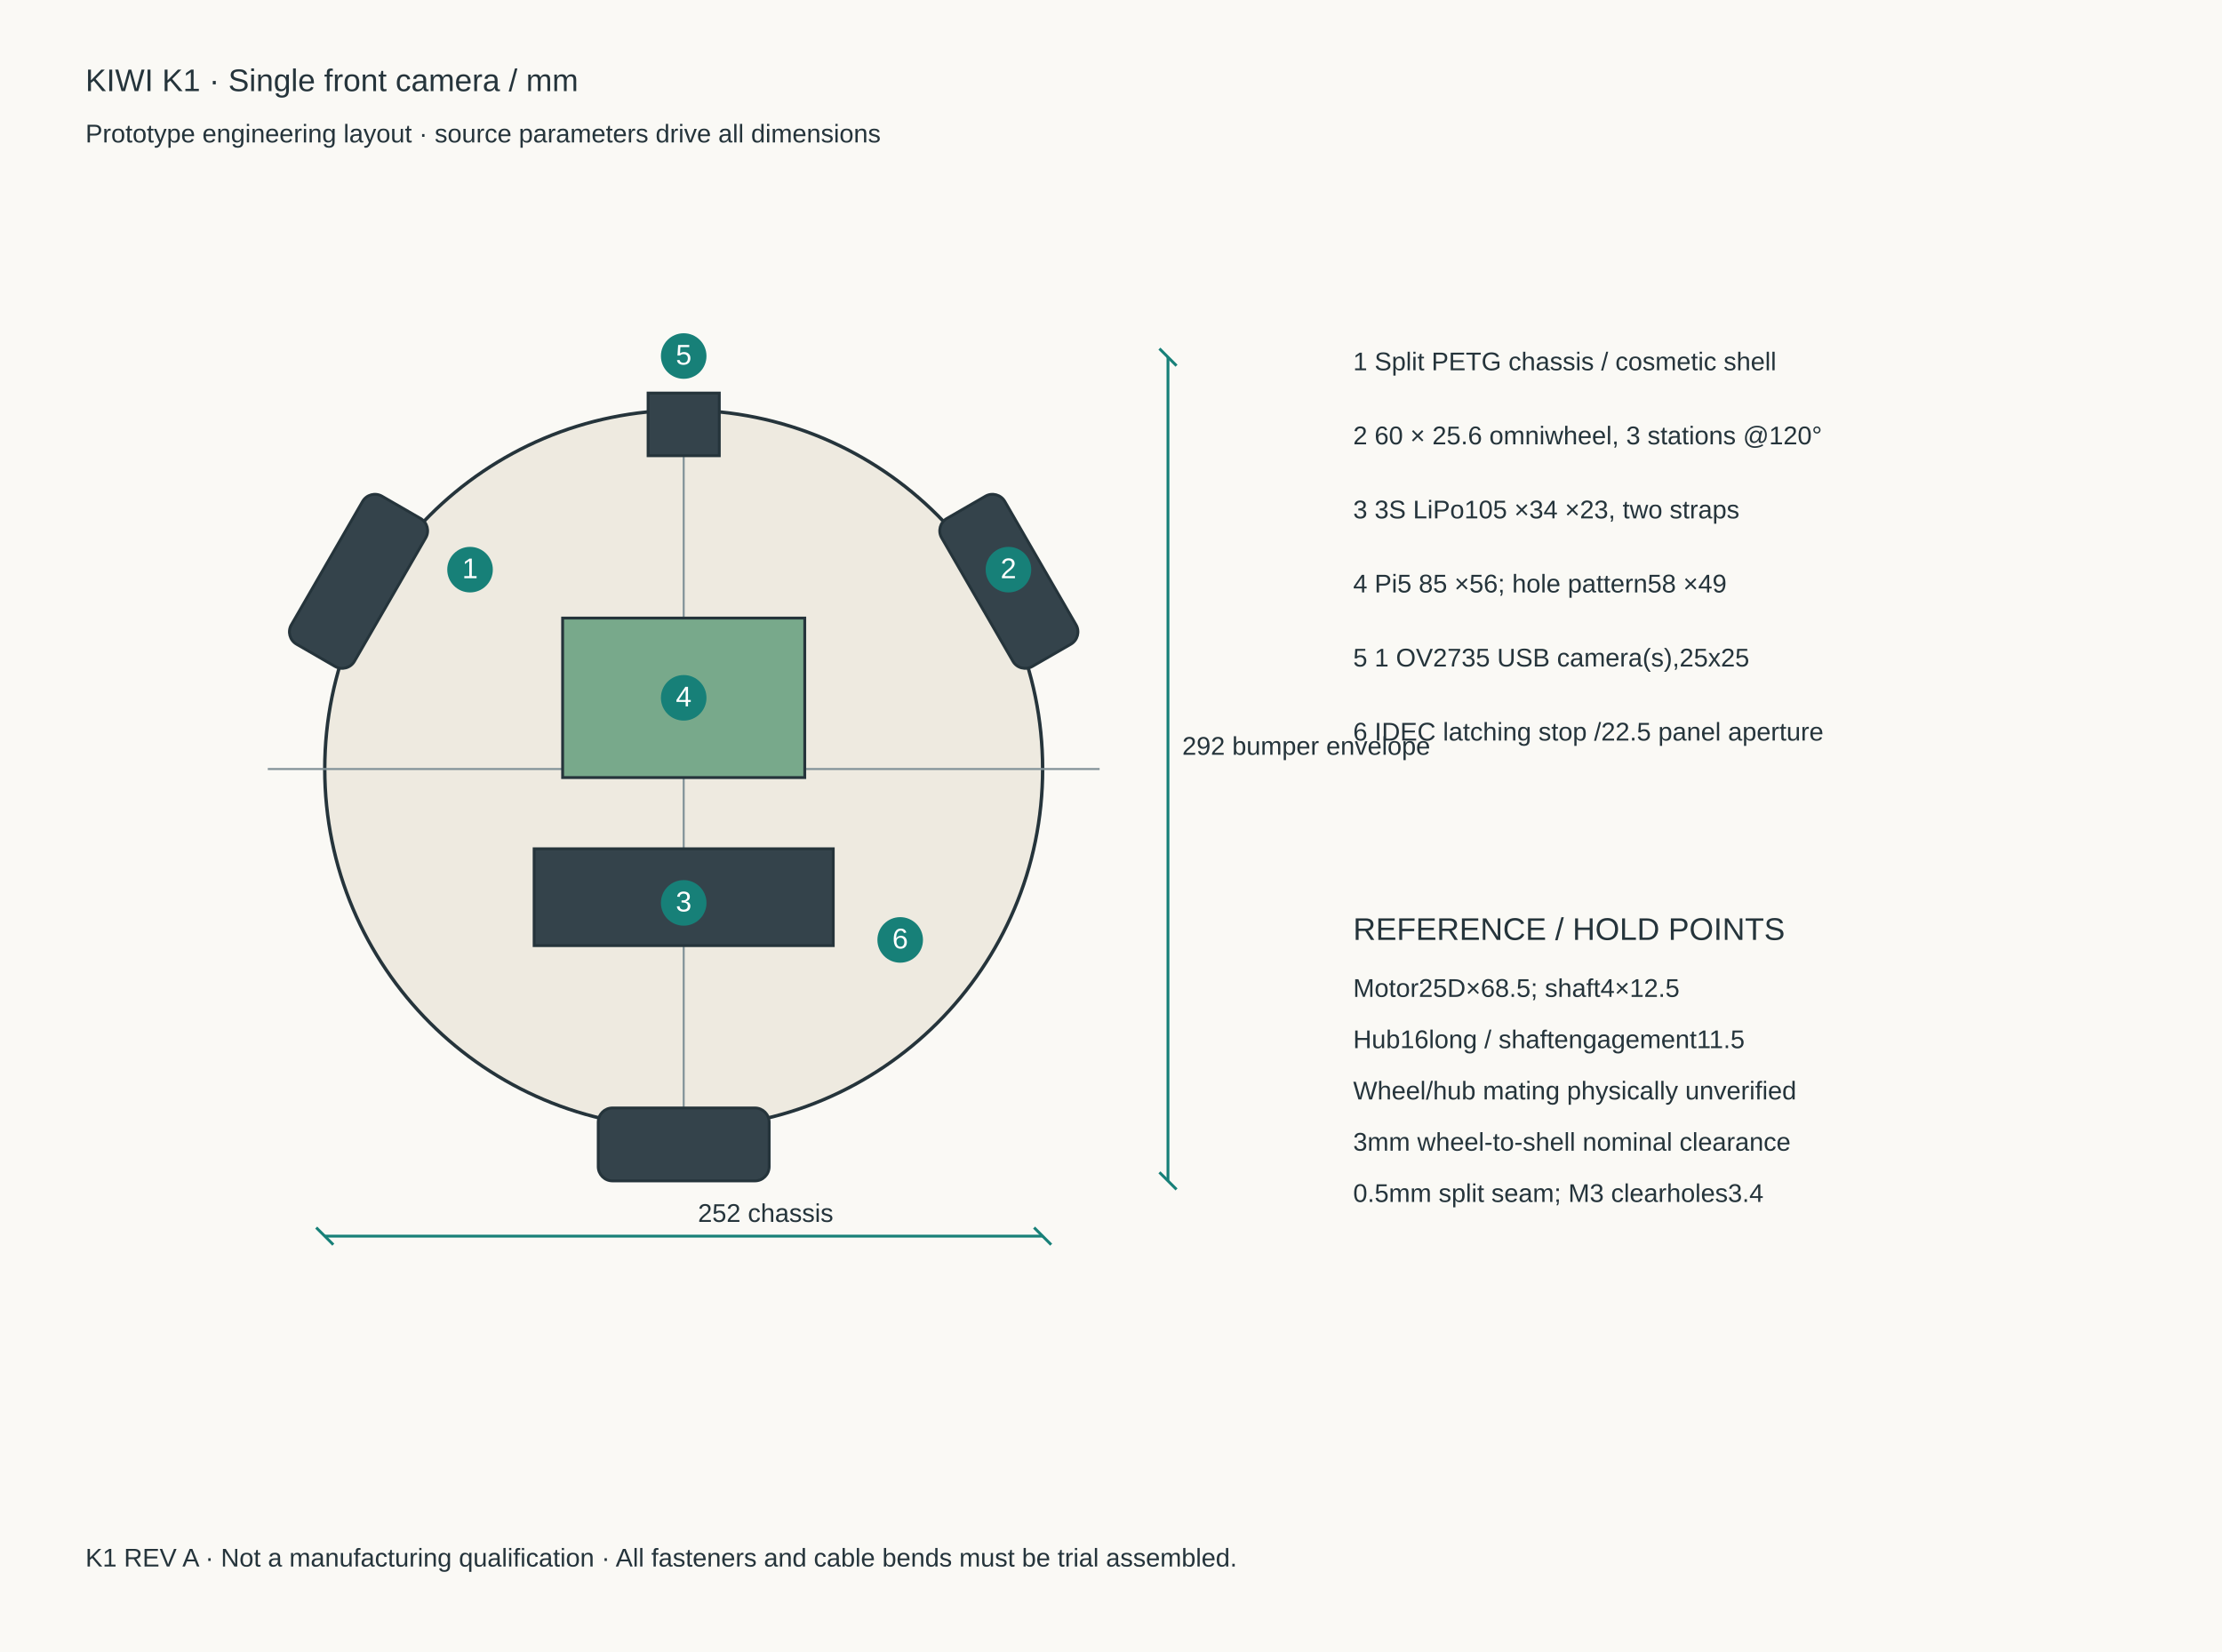
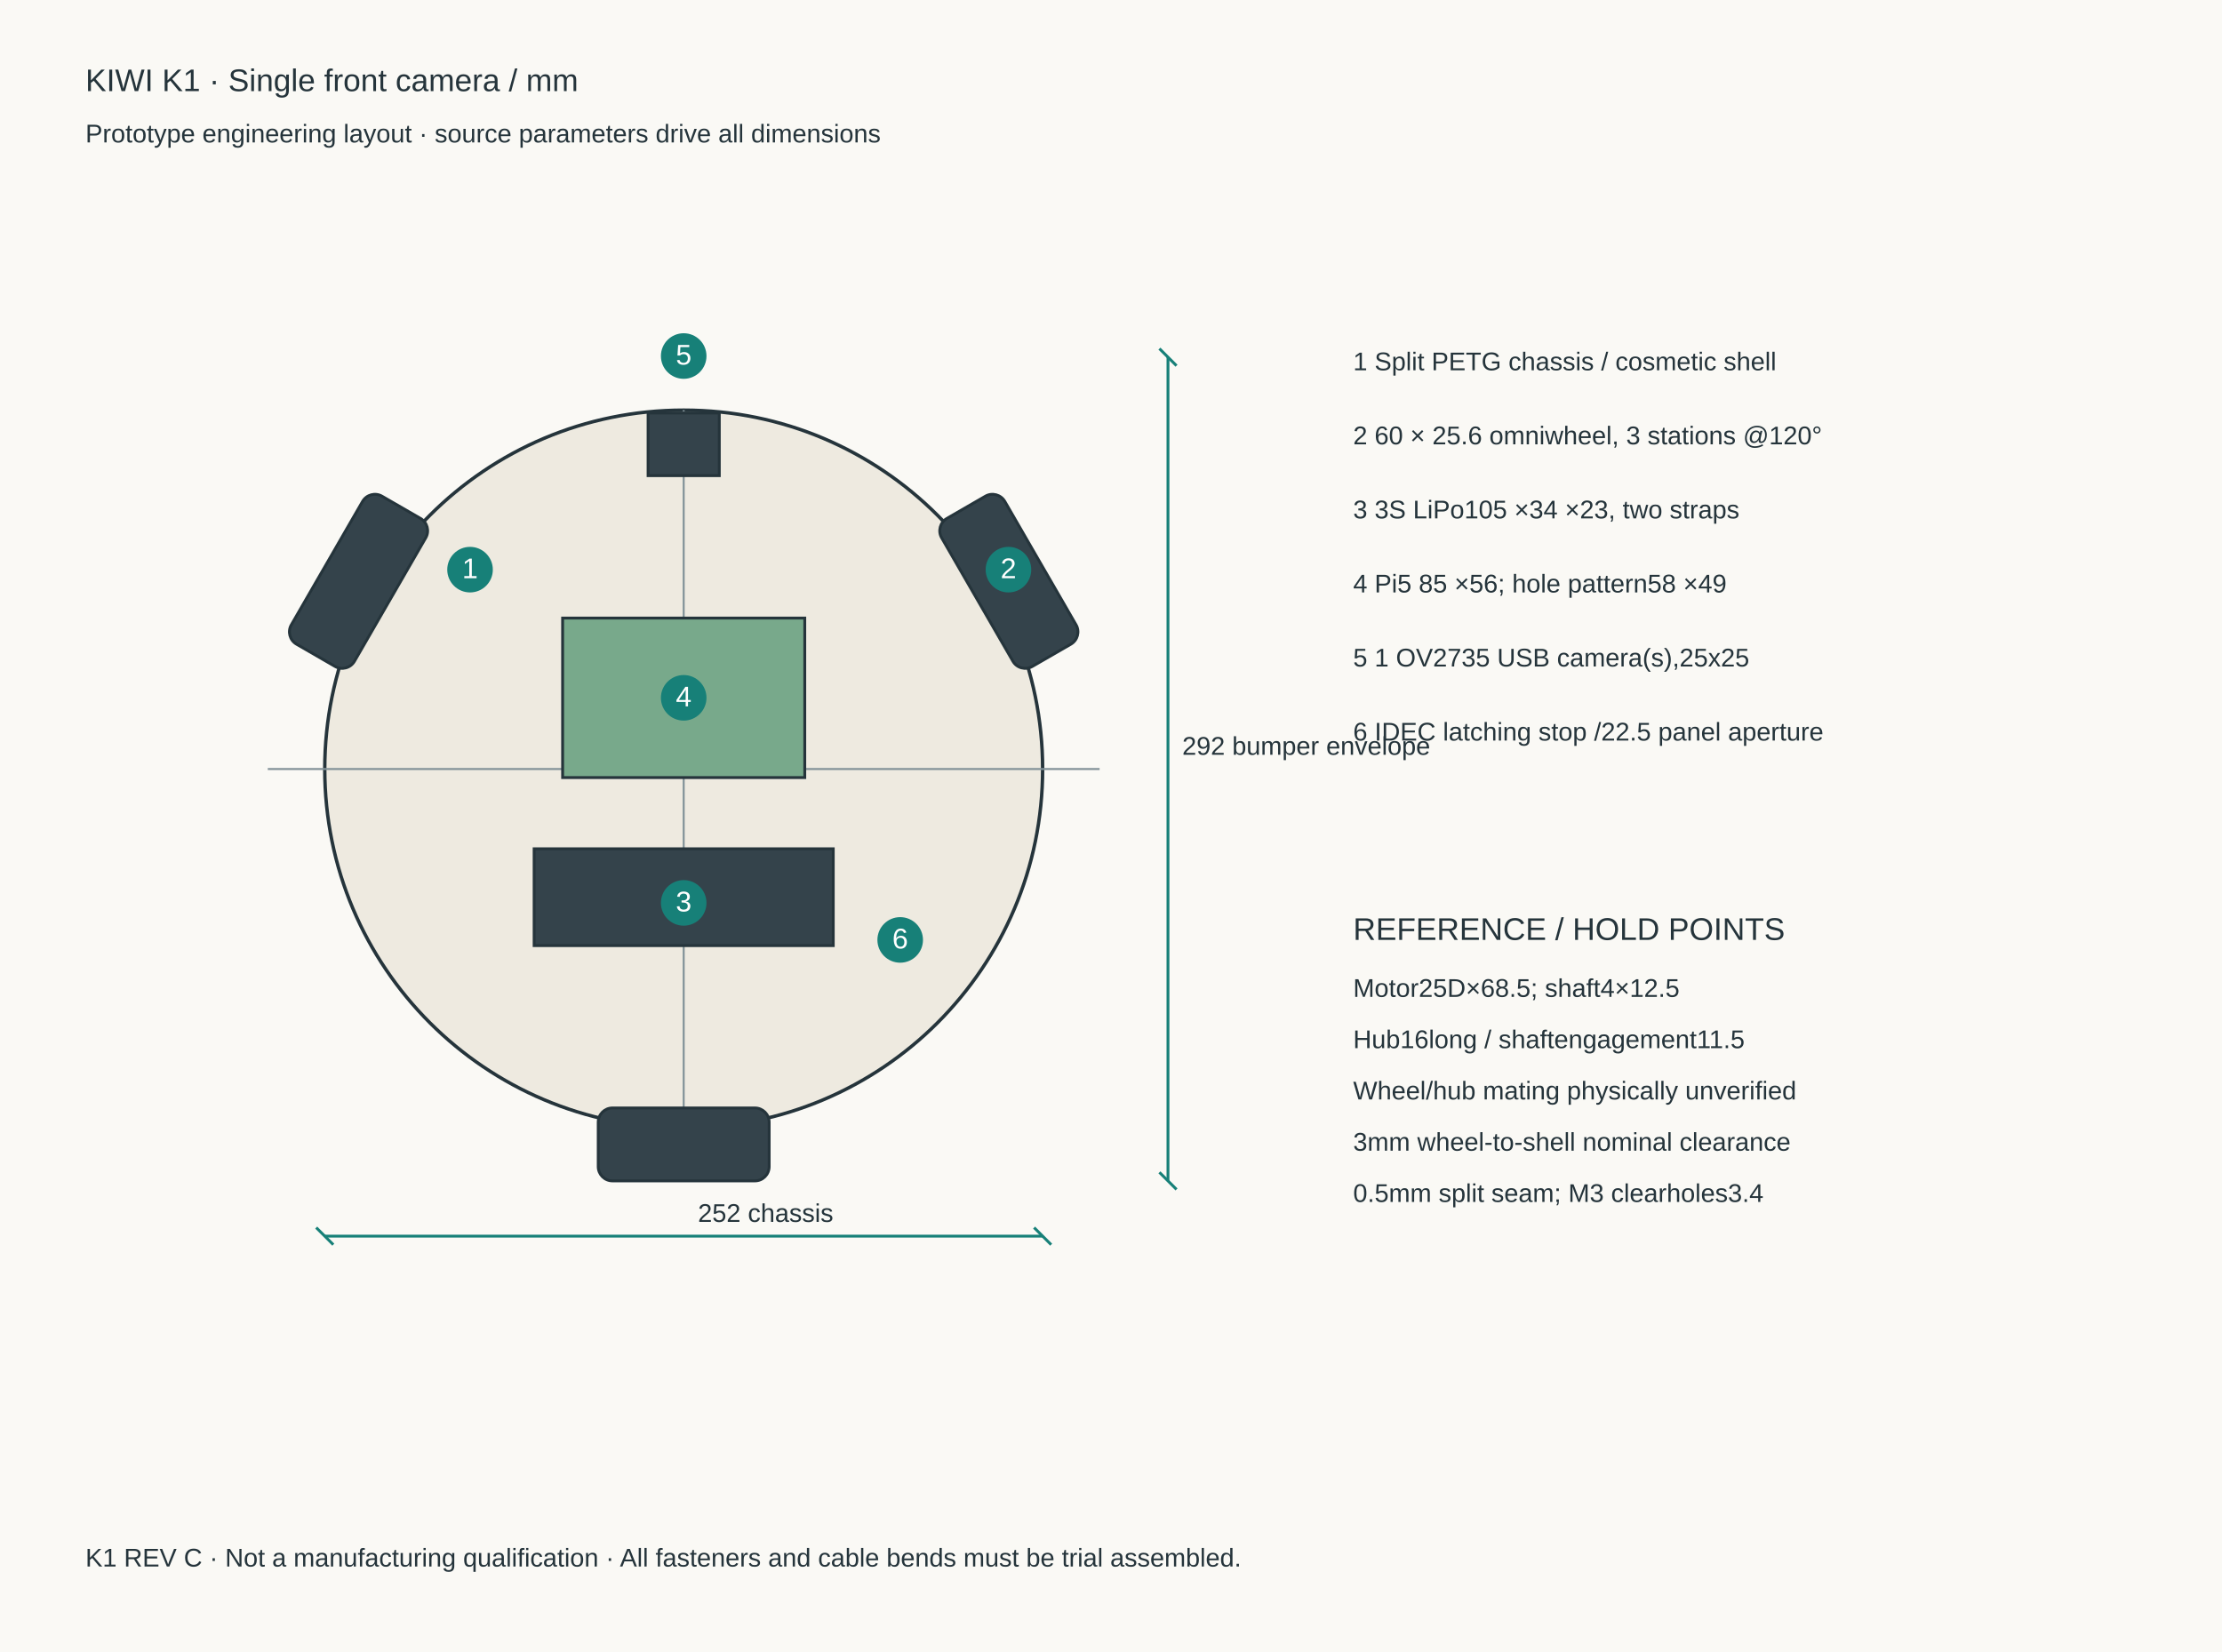
<svg xmlns="http://www.w3.org/2000/svg" viewBox="0 0 780 580">
  <style>text{font-family:Arial,sans-serif;fill:#25343b} .line{fill:none;stroke:#25343b;stroke-width:1.4}.thin{fill:none;stroke:#829298;stroke-width:.7}.dim{fill:none;stroke:#178078;stroke-width:1}.label{font-size:11px}.small{font-size:9px}.num{fill:#178078;stroke:none} .white{fill:#eeeae0;stroke:#25343b;stroke-width:1.2}.dark{fill:#34434b;stroke:#25343b;stroke-width:1}</style>
  <rect width="780" height="580" fill="#faf9f5" />
  <text x="30" y="32" class="label">KIWI K1 · Single front camera / mm</text>
  <text x="30" y="50" class="small">Prototype engineering layout · source parameters drive all dimensions</text>
  <circle cx="240" cy="270" r="126" class="white" />
  <path d="M240,144L240,396" class="thin" />
  <path d="M94,270L386,270" class="thin" />
  <g transform="translate(354.1421,204.1) rotate(-30)">
    <rect x="-12.8" y="-30" width="25.6" height="60" rx="5" class="dark" />
  </g>
  <g transform="translate(125.8579,204.1) rotate(-150)">
    <rect x="-12.8" y="-30" width="25.6" height="60" rx="5" class="dark" />
  </g>
  <g transform="translate(240,401.8) rotate(-270)">
    <rect x="-12.8" y="-30" width="25.6" height="60" rx="5" class="dark" />
  </g>
  <rect x="187.5" y="298" width="105" height="34" class="dark" />
  <rect x="197.5" y="217" width="85" height="56" fill="#78a98b" stroke="#25343b" />
  <g transform="translate(240,270) rotate(0)">
-     <rect x="-12.5" y="-132" width="25.0" height="22" class="dark" />
+     <rect x="-12.5" y="-125" width="25.0" height="22" class="dark" />
  </g>
  <path d="M114,434L366,434" class="dim" />
  <path d="M111,431L117,437" class="dim" />
  <path d="M363,431L369,437" class="dim" />
  <text x="245.0" y="429.0" class="small">252 chassis</text>
  <path d="M410,125.4L410,414.6" class="dim" />
  <path d="M407,122.4L413,128.4" class="dim" />
  <path d="M407,411.6L413,417.6" class="dim" />
  <text x="415.0" y="265.0" class="small">292 bumper envelope</text>
  <circle cx="165" cy="200" r="8" class="num" />
  <text x="165" y="203" text-anchor="middle" fill="white" style="fill:white;font-size:10px">1</text>
  <circle cx="354" cy="200" r="8" class="num" />
  <text x="354" y="203" text-anchor="middle" fill="white" style="fill:white;font-size:10px">2</text>
  <circle cx="240" cy="317" r="8" class="num" />
  <text x="240" y="320" text-anchor="middle" fill="white" style="fill:white;font-size:10px">3</text>
  <circle cx="240" cy="245" r="8" class="num" />
  <text x="240" y="248" text-anchor="middle" fill="white" style="fill:white;font-size:10px">4</text>
  <circle cx="240" cy="125" r="8" class="num" />
  <text x="240" y="128" text-anchor="middle" fill="white" style="fill:white;font-size:10px">5</text>
  <circle cx="316" cy="330" r="8" class="num" />
  <text x="316" y="333" text-anchor="middle" fill="white" style="fill:white;font-size:10px">6</text>
  <text x="475" y="130" class="small">1 Split PETG chassis / cosmetic shell</text>
  <text x="475" y="156" class="small">2 60 × 25.6 omniwheel, 3 stations @120°</text>
  <text x="475" y="182" class="small">3 3S LiPo105 ×34 ×23, two straps</text>
  <text x="475" y="208" class="small">4 Pi5 85 ×56; hole pattern58 ×49</text>
  <text x="475" y="234" class="small">5 1 OV2735 USB camera(s),25x25</text>
  <text x="475" y="260" class="small">6 IDEC latching stop /22.5 panel aperture</text>
  <text x="475" y="330" class="label">REFERENCE / HOLD POINTS</text>
  <text x="475" y="350" class="small">Motor25D×68.5; shaft4×12.5</text>
  <text x="475" y="368" class="small">Hub16long / shaftengagement11.5</text>
  <text x="475" y="386" class="small">Wheel/hub mating physically unverified</text>
  <text x="475" y="404" class="small">3mm wheel-to-shell nominal clearance</text>
  <text x="475" y="422" class="small">0.5mm split seam; M3 clearholes3.4</text>
-   <text x="30" y="550" class="small">K1 REV A · Not a manufacturing qualification · All fasteners and cable bends must be trial assembled.</text>
+   <text x="30" y="550" class="small">K1 REV C · Not a manufacturing qualification · All fasteners and cable bends must be trial assembled.</text>
</svg>
